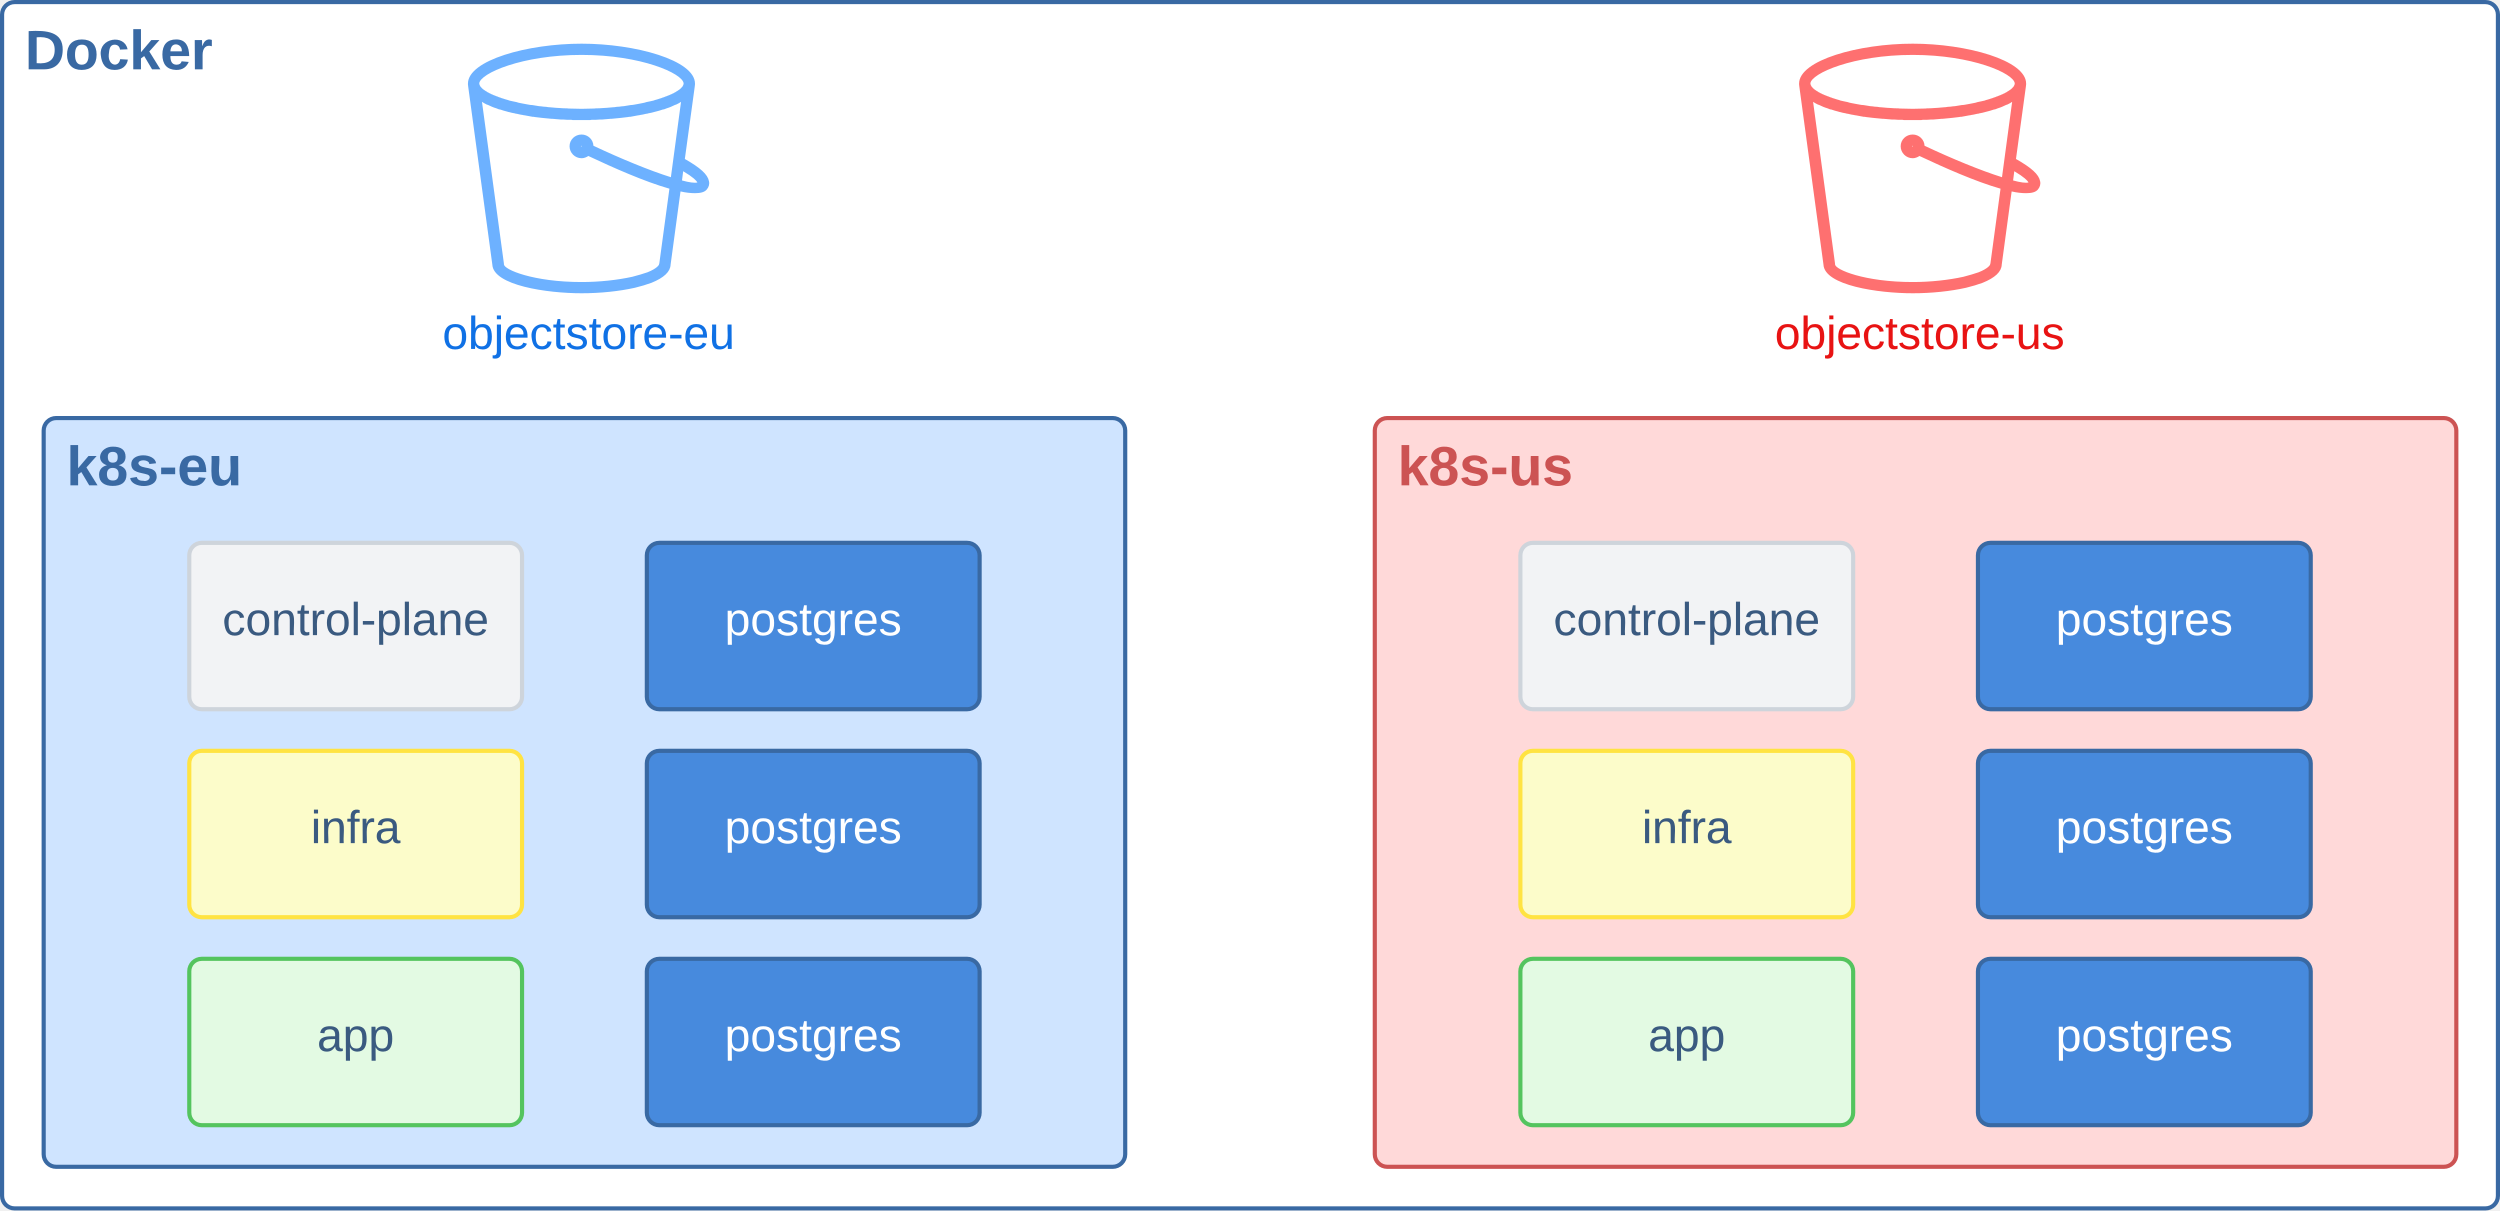
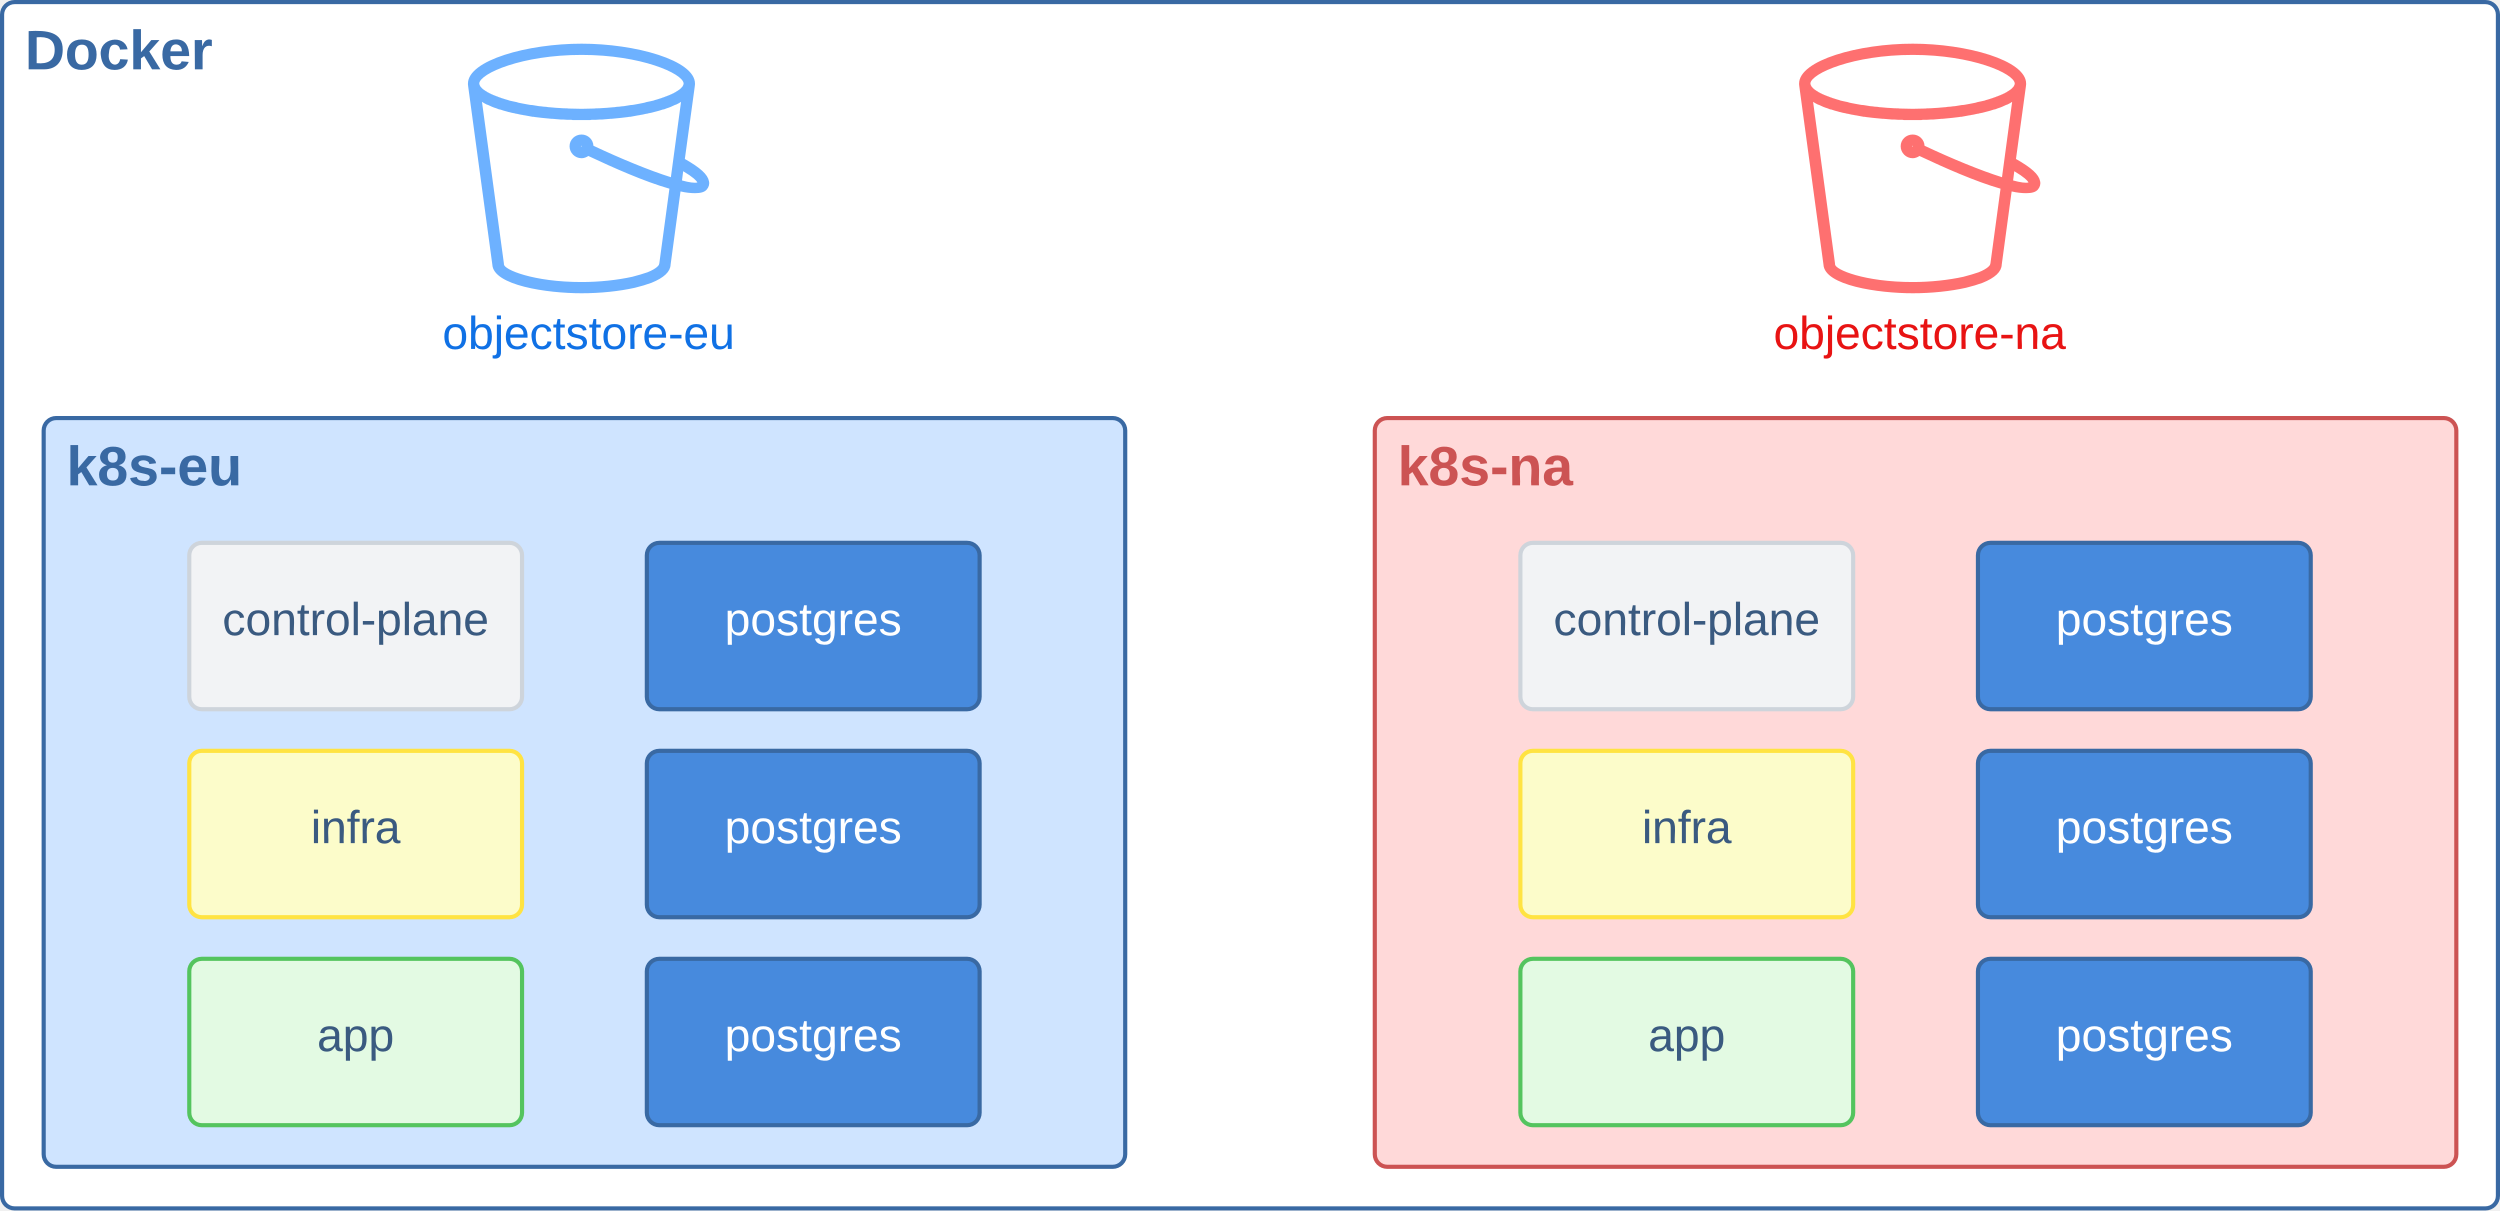
<svg xmlns="http://www.w3.org/2000/svg" xmlns:ns1="lucid" xmlns:xlink="http://www.w3.org/1999/xlink" width="1202" height="582">
  <g transform="translate(-119 -179)" ns1:page-tab-id="0_0">
    <path d="M120 186a6 6 0 0 1 6-6h1188a6 6 0 0 1 6 6v568a6 6 0 0 1-6 6H126a6 6 0 0 1-6-6z" stroke="#3969a3" stroke-width="2" fill="#fff" />
    <use xlink:href="#a" transform="matrix(1,0,0,1,125,185) translate(6 27.33333)" />
    <path d="M140 386a6 6 0 0 1 6-6h508a6 6 0 0 1 6 6v348a6 6 0 0 1-6 6H146a6 6 0 0 1-6-6z" stroke="#3969a3" stroke-width="2" fill="#cfe4ff" />
    <use xlink:href="#b" transform="matrix(1,0,0,1,145,385) translate(6 27.33333)" />
    <path d="M446.9 265.76l.57-4.44c4.87 2.88 6.38 4.56 6.85 5.4-1.28.36-3.95 0-7.43-.96zm-48.6-16.44c0-.12.1-.24.34-.24l-.12.48c-.12-.12-.23-.12-.23-.24zm37.7 56.4c-.13.12-.13.24-.13.36 0 .36-1.04 2.04-5.57 3.84-2.08.72-4.52 1.44-7.3 2.16-7.08 1.56-15.78 2.52-24.36 2.52-23.32 0-37.36-6-37.36-8.52v-.36l-10.55-77.76c.7.48 1.4.84 2.1 1.2.22.12.45.24.68.24.7.36 1.4.6 2.1.96.35.12.58.24.93.36.8.24 1.5.48 2.32.84.23 0 .46.12.7.12 1.04.36 2.2.72 3.24.96.34.12.7.24.92.24.93.24 1.74.48 2.67.6.34.12.8.24 1.15.24 1.04.24 1.97.48 3 .6.25.12.48.12.7.12l3.84.72c.34 0 .8 0 1.15.12l3 .36c.36 0 .83.12 1.17.12l3.72.36h.46l4.18.36h1.16c1.04.12 2.08.12 3.24.12.35 0 .82 0 1.16.12H402.8c.36-.12.82-.12 1.17-.12 1.16 0 2.2 0 3.25-.12h1.16l4.18-.36h.46l3.7-.36c.36 0 .82-.12 1.17-.12l3-.36c.36-.12.82-.12 1.17-.12l3.83-.72c.23 0 .46 0 .7-.12 1.04-.12 1.96-.36 3-.6.47 0 .82-.12 1.17-.24.93-.12 1.74-.36 2.67-.6.23-.12.58-.12.92-.24 1.05-.24 2.2-.6 3.25-.96.24 0 .48-.12.7-.12.82-.36 1.63-.6 2.33-.84.35-.12.58-.24.93-.36.7-.36 1.4-.6 2.08-.96.24 0 .47-.12.7-.24.7-.36 1.5-.72 2.1-1.2l-4.88 36.24c-9.98-3.12-24.02-8.88-37.24-15.12-.12-3-2.67-5.4-5.68-5.4-3.25 0-5.8 2.52-5.8 5.64 0 3.12 2.55 5.76 5.8 5.76 1.16 0 2.32-.48 3.24-1.08 11.95 5.64 27.15 12.36 38.98 15.72l-4.87 36zM398.63 205.4c28.53 0 48.6 8.88 49.06 13.68l-.1.6c0 .12-.13.36-.24.48-.12.24-.12.36-.24.48-.1.12-.34.36-.46.48s-.23.36-.46.48c-.12.12-.35.36-.58.48-.24.12-.47.36-.7.48-.23.12-.46.36-.8.48-.24.24-.48.36-.82.48-.24.24-.58.36-.93.48-.35.24-.7.36-1.05.48-.34.24-.8.36-1.16.48-.46.24-.8.36-1.27.48-.36.24-.82.36-1.3.48-.45.24-.92.36-1.38.48-.46.12-.93.36-1.5.48-.47.12-.94.24-1.52.48-.58.12-1.16.24-1.62.36l-1.74.36c-.58.24-1.28.36-1.86.48-.58.12-1.16.24-1.85.36-.58.12-1.28.24-1.97.36-.7.12-1.28.24-1.98.24-.7.12-1.4.24-2.2.36-.7.12-1.28.24-1.97.24-.8.12-1.62.24-2.43.24-.7.12-1.4.24-2.1.24-.9.12-1.84.12-2.77.24-.7 0-1.28.12-1.97.12-1.05.12-2.1.12-3.13.12-.58.12-1.16.12-1.86.12-1.62 0-3.36.12-5.1.12-1.86 0-3.6-.12-5.22-.12-.7 0-1.28 0-1.86-.12-1.04 0-2.1 0-3.13-.12-.7 0-1.4-.12-2.1-.12-.92-.12-1.85-.12-2.66-.24-.7 0-1.4-.12-2.1-.24-.8 0-1.6-.12-2.42-.24-.7 0-1.28-.12-1.97-.24-.82-.12-1.5-.24-2.2-.36-.7 0-1.4-.12-1.98-.24-.7-.12-1.4-.24-1.97-.36-.7-.12-1.28-.24-1.86-.36-.58-.12-1.27-.24-1.85-.48l-1.74-.36c-.47-.12-1.05-.24-1.63-.36-.58-.24-1.04-.36-1.5-.48-.6-.12-1.05-.36-1.5-.48-.48-.12-.94-.24-1.4-.48-.47-.12-.93-.24-1.28-.48-.47-.12-.8-.24-1.28-.48-.36-.12-.82-.24-1.17-.48-.35-.12-.7-.24-1.04-.48-.24-.12-.7-.24-.94-.48-.35-.12-.58-.24-.8-.48-.36-.12-.6-.36-.82-.48-.24-.12-.47-.36-.7-.48-.23-.12-.46-.36-.58-.48-.23-.12-.35-.36-.46-.48l-.47-.48c-.1-.12-.1-.36-.23-.48-.12-.12-.23-.36-.23-.48l-.12-.6c.47-4.8 20.53-13.68 49.2-13.68zm61.24 60.72c-.58-3.24-4.17-6.48-11.6-10.68l4.76-34.8.12-1.08v-.36c0-11.28-28.77-19.2-54.52-19.2-25.87 0-54.64 7.92-54.64 19.2v.36l.12 1.08 11.6 85.56c.46 10.08 26.44 13.8 42.92 13.8 9.04 0 18.1-.96 25.63-2.64 3.02-.72 5.7-1.56 8-2.4 5.92-2.4 9.05-5.28 9.17-8.76l4.76-35.16c2.55.6 4.98.84 6.96.84 2.66 0 4.64-.48 5.68-1.8.93-1.08 1.4-2.52 1.04-3.96z" stroke="#000" stroke-opacity="0" fill="#6db1ff" />
    <use xlink:href="#c" transform="matrix(1,0,0,1,228,329) translate(103.7222 17.77778)" />
    <path d="M210 446a6 6 0 0 1 6-6h148a6 6 0 0 1 6 6v68a6 6 0 0 1-6 6H216a6 6 0 0 1-6-6z" stroke="#ced4db" stroke-width="2" fill="#f2f3f5" />
    <use xlink:href="#d" transform="matrix(1,0,0,1,215,445) translate(10.92593 39.37934)" />
    <path d="M210 546a6 6 0 0 1 6-6h148a6 6 0 0 1 6 6v68a6 6 0 0 1-6 6H216a6 6 0 0 1-6-6z" stroke="#ffe342" stroke-width="2" fill="#fcfcca" />
    <use xlink:href="#e" transform="matrix(1,0,0,1,215,545) translate(53.45679 39.37934)" />
    <path d="M210 646a6 6 0 0 1 6-6h148a6 6 0 0 1 6 6v68a6 6 0 0 1-6 6H216a6 6 0 0 1-6-6z" stroke="#54c45e" stroke-width="2" fill="#e3fae3" />
    <use xlink:href="#f" transform="matrix(1,0,0,1,215,645) translate(56.48148 39.37934)" />
    <path d="M430 446a6 6 0 0 1 6-6h148a6 6 0 0 1 6 6v68a6 6 0 0 1-6 6H436a6 6 0 0 1-6-6z" stroke="#3969a3" stroke-width="2" fill="#478add" />
    <use xlink:href="#g" transform="matrix(1,0,0,1,435,445) translate(32.43827 39.37934)" />
    <path d="M430 546a6 6 0 0 1 6-6h148a6 6 0 0 1 6 6v68a6 6 0 0 1-6 6H436a6 6 0 0 1-6-6z" stroke="#3969a3" stroke-width="2" fill="#478add" />
    <use xlink:href="#g" transform="matrix(1,0,0,1,435,545) translate(32.43827 39.37934)" />
    <path d="M430 646a6 6 0 0 1 6-6h148a6 6 0 0 1 6 6v68a6 6 0 0 1-6 6H436a6 6 0 0 1-6-6z" stroke="#3969a3" stroke-width="2" fill="#478add" />
    <use xlink:href="#g" transform="matrix(1,0,0,1,435,645) translate(32.43827 39.37934)" />
    <path d="M780 386a6 6 0 0 1 6-6h508a6 6 0 0 1 6 6v348a6 6 0 0 1-6 6H786a6 6 0 0 1-6-6z" stroke="#cc5353" stroke-width="2" fill="#ffd9d9" />
    <use xlink:href="#h" transform="matrix(1,0,0,1,785,385) translate(6 27.33333)" />
    <path d="M1086.9 265.76l.57-4.44c4.87 2.88 6.38 4.56 6.85 5.4-1.28.36-3.95 0-7.43-.96zm-48.6-16.44c0-.12.1-.24.34-.24l-.12.48c-.12-.12-.23-.12-.23-.24zm37.7 56.4c-.13.12-.13.24-.13.36 0 .36-1.04 2.04-5.57 3.84-2.08.72-4.52 1.44-7.3 2.16-7.08 1.56-15.78 2.52-24.36 2.52-23.32 0-37.36-6-37.36-8.52v-.36l-10.55-77.76c.7.48 1.4.84 2.1 1.2.22.12.45.24.68.24.7.36 1.4.6 2.1.96.35.12.58.24.93.36.8.24 1.5.48 2.32.84.23 0 .46.12.7.12 1.04.36 2.2.72 3.24.96.34.12.7.24.92.24.93.24 1.74.48 2.67.6.34.12.8.24 1.15.24 1.04.24 1.97.48 3 .6.25.12.48.12.7.12l3.84.72c.34 0 .8 0 1.15.12l3 .36c.36 0 .83.12 1.17.12l3.72.36h.46l4.18.36h1.16c1.04.12 2.08.12 3.24.12.35 0 .82 0 1.16.12H1042.8c.36-.12.82-.12 1.17-.12 1.16 0 2.2 0 3.25-.12h1.16l4.18-.36h.46l3.7-.36c.36 0 .82-.12 1.17-.12l3-.36c.36-.12.82-.12 1.17-.12l3.83-.72c.23 0 .46 0 .7-.12 1.04-.12 1.96-.36 3-.6.47 0 .82-.12 1.17-.24.93-.12 1.74-.36 2.67-.6.23-.12.58-.12.92-.24 1.05-.24 2.2-.6 3.25-.96.24 0 .48-.12.7-.12.82-.36 1.63-.6 2.33-.84.35-.12.58-.24.93-.36.7-.36 1.4-.6 2.08-.96.24 0 .47-.12.7-.24.7-.36 1.5-.72 2.1-1.2l-4.88 36.24c-9.98-3.12-24.02-8.88-37.24-15.12-.12-3-2.67-5.4-5.68-5.4-3.25 0-5.8 2.52-5.8 5.64 0 3.12 2.55 5.76 5.8 5.76 1.16 0 2.32-.48 3.24-1.08 11.95 5.64 27.15 12.36 38.98 15.72l-4.87 36zm-37.36-100.32c28.53 0 48.6 8.88 49.06 13.68l-.1.6c0 .12-.13.36-.24.48-.12.24-.12.36-.24.48-.1.12-.34.36-.46.48s-.23.36-.46.48c-.12.12-.35.36-.58.48-.24.12-.47.36-.7.48-.23.12-.46.36-.8.48-.24.24-.48.36-.82.48-.24.24-.58.36-.93.48-.35.24-.7.36-1.05.48-.34.24-.8.36-1.16.48-.46.24-.8.36-1.27.48-.36.24-.82.36-1.3.48-.45.24-.92.36-1.38.48-.46.12-.93.36-1.5.48-.47.12-.94.24-1.52.48-.58.12-1.16.24-1.62.36l-1.74.36c-.58.24-1.28.36-1.86.48-.58.12-1.16.24-1.85.36-.58.12-1.28.24-1.97.36-.7.12-1.28.24-1.98.24-.7.12-1.4.24-2.2.36-.7.12-1.28.24-1.97.24-.8.12-1.62.24-2.43.24-.7.12-1.4.24-2.1.24-.9.12-1.84.12-2.77.24-.7 0-1.28.12-1.97.12-1.05.12-2.1.12-3.13.12-.58.12-1.16.12-1.86.12-1.62 0-3.36.12-5.1.12-1.86 0-3.6-.12-5.22-.12-.7 0-1.28 0-1.86-.12-1.04 0-2.1 0-3.13-.12-.7 0-1.4-.12-2.1-.12-.92-.12-1.85-.12-2.66-.24-.7 0-1.4-.12-2.1-.24-.8 0-1.6-.12-2.42-.24-.7 0-1.28-.12-1.97-.24-.82-.12-1.5-.24-2.2-.36-.7 0-1.4-.12-1.98-.24-.7-.12-1.4-.24-1.97-.36-.7-.12-1.28-.24-1.86-.36-.58-.12-1.27-.24-1.85-.48l-1.74-.36c-.47-.12-1.05-.24-1.63-.36-.58-.24-1.04-.36-1.5-.48-.6-.12-1.05-.36-1.5-.48-.48-.12-.94-.24-1.4-.48-.47-.12-.93-.24-1.28-.48-.47-.12-.8-.24-1.28-.48-.36-.12-.82-.24-1.17-.48-.35-.12-.7-.24-1.04-.48-.24-.12-.7-.24-.94-.48-.35-.12-.58-.24-.8-.48-.36-.12-.6-.36-.82-.48-.24-.12-.47-.36-.7-.48-.23-.12-.46-.36-.58-.48-.23-.12-.35-.36-.46-.48l-.47-.48c-.1-.12-.1-.36-.23-.48-.12-.12-.23-.36-.23-.48l-.12-.6c.47-4.8 20.53-13.68 49.2-13.68zm61.24 60.72c-.58-3.24-4.17-6.48-11.6-10.68l4.76-34.8.12-1.08v-.36c0-11.28-28.77-19.2-54.52-19.2-25.87 0-54.64 7.92-54.64 19.2v.36l.12 1.08 11.6 85.56c.46 10.08 26.44 13.8 42.92 13.8 9.04 0 18.1-.96 25.63-2.64 3.02-.72 5.7-1.56 8-2.4 5.92-2.4 9.05-5.28 9.17-8.76l4.76-35.16c2.55.6 4.98.84 6.96.84 2.66 0 4.64-.48 5.68-1.8.93-1.08 1.4-2.52 1.04-3.96z" stroke="#000" stroke-opacity="0" fill="#fe7070" />
-     <use xlink:href="#i" transform="matrix(1,0,0,1,868,329) translate(104.3395 17.77778)" />
+     <use xlink:href="#i" transform="matrix(1,0,0,1,868,329) translate(103.7222 17.77778)" />
    <path d="M850 446a6 6 0 0 1 6-6h148a6 6 0 0 1 6 6v68a6 6 0 0 1-6 6H856a6 6 0 0 1-6-6z" stroke="#ced4db" stroke-width="2" fill="#f2f3f5" />
    <use xlink:href="#d" transform="matrix(1,0,0,1,855,445) translate(10.92593 39.37934)" />
    <path d="M850 546a6 6 0 0 1 6-6h148a6 6 0 0 1 6 6v68a6 6 0 0 1-6 6H856a6 6 0 0 1-6-6z" stroke="#ffe342" stroke-width="2" fill="#fcfcca" />
    <use xlink:href="#e" transform="matrix(1,0,0,1,855,545) translate(53.45679 39.37934)" />
    <path d="M850 646a6 6 0 0 1 6-6h148a6 6 0 0 1 6 6v68a6 6 0 0 1-6 6H856a6 6 0 0 1-6-6z" stroke="#54c45e" stroke-width="2" fill="#e3fae3" />
    <use xlink:href="#f" transform="matrix(1,0,0,1,855,645) translate(56.48148 39.37934)" />
    <path d="M1070 446a6 6 0 0 1 6-6h148a6 6 0 0 1 6 6v68a6 6 0 0 1-6 6h-148a6 6 0 0 1-6-6z" stroke="#3969a3" stroke-width="2" fill="#478add" />
    <use xlink:href="#g" transform="matrix(1,0,0,1,1075,445) translate(32.43827 39.37934)" />
    <path d="M1070 546a6 6 0 0 1 6-6h148a6 6 0 0 1 6 6v68a6 6 0 0 1-6 6h-148a6 6 0 0 1-6-6z" stroke="#3969a3" stroke-width="2" fill="#478add" />
    <use xlink:href="#g" transform="matrix(1,0,0,1,1075,545) translate(32.43827 39.37934)" />
    <path d="M1070 646a6 6 0 0 1 6-6h148a6 6 0 0 1 6 6v68a6 6 0 0 1-6 6h-148a6 6 0 0 1-6-6z" stroke="#3969a3" stroke-width="2" fill="#478add" />
    <use xlink:href="#g" transform="matrix(1,0,0,1,1075,645) translate(32.43827 39.37934)" />
    <defs>
      <path fill="#3969a3" d="M24-248c120-7 223 5 221 122C244-46 201 0 124 0H24v-248zM76-40c74 7 117-18 117-86 0-67-45-88-117-82v168" id="j" />
      <path fill="#3969a3" d="M110-194c64 0 96 36 96 99 0 64-35 99-97 99-61 0-95-36-95-99 0-62 34-99 96-99zm-1 164c35 0 45-28 45-65 0-40-10-65-43-65-34 0-45 26-45 65 0 36 10 65 43 65" id="k" />
      <path fill="#3969a3" d="M190-63c-7 42-38 67-86 67-59 0-84-38-90-98-12-110 154-137 174-36l-49 2c-2-19-15-32-35-32-30 0-35 28-38 64-6 74 65 87 74 30" id="l" />
      <path fill="#3969a3" d="M147 0L96-86 75-71V0H25v-261h50v150l67-79h53l-66 74L201 0h-54" id="m" />
      <path fill="#3969a3" d="M185-48c-13 30-37 53-82 52C43 2 14-33 14-96s30-98 90-98c62 0 83 45 84 108H66c0 31 8 55 39 56 18 0 30-7 34-22zm-45-69c5-46-57-63-70-21-2 6-4 13-4 21h74" id="n" />
      <path fill="#3969a3" d="M135-150c-39-12-60 13-60 57V0H25l-1-190h47c2 13-1 29 3 40 6-28 27-53 61-41v41" id="o" />
      <g id="a">
        <use transform="matrix(0.07407407,0,0,0.07407407,0,0)" xlink:href="#j" />
        <use transform="matrix(0.07407407,0,0,0.07407407,19.18519,0)" xlink:href="#k" />
        <use transform="matrix(0.07407407,0,0,0.07407407,35.40741,0)" xlink:href="#l" />
        <use transform="matrix(0.07407407,0,0,0.07407407,50.22222,0)" xlink:href="#m" />
        <use transform="matrix(0.07407407,0,0,0.07407407,65.03704,0)" xlink:href="#n" />
        <use transform="matrix(0.07407407,0,0,0.07407407,79.85185,0)" xlink:href="#o" />
      </g>
      <path fill="#3969a3" d="M138-131c27 9 52 24 51 61 0 53-36 74-89 74S11-19 11-69c0-35 22-54 51-61-78-25-46-121 38-121 51 0 83 19 83 66 0 30-18 49-45 54zm-38-16c24 0 32-13 32-36 1-23-11-34-32-34-22 0-33 12-32 34 0 22 9 36 32 36zm1 116c27 0 37-17 37-43 0-25-13-39-39-39-24 0-37 15-37 40 0 27 11 42 39 42" id="p" />
      <path fill="#3969a3" d="M137-138c1-29-70-34-71-4 15 46 118 7 119 86 1 83-164 76-172 9l43-7c4 19 20 25 44 25 33 8 57-30 24-41C81-84 22-81 20-136c-2-80 154-74 161-7" id="q" />
      <path fill="#3969a3" d="M14-72v-43h91v43H14" id="r" />
      <path fill="#3969a3" d="M85 4C-2 5 27-109 22-190h50c7 57-23 150 33 157 60-5 35-97 40-157h50l1 190h-47c-2-12 1-28-3-38-12 25-28 42-61 42" id="s" />
      <g id="b">
        <use transform="matrix(0.07407407,0,0,0.07407407,0,0)" xlink:href="#m" />
        <use transform="matrix(0.07407407,0,0,0.07407407,14.81481,0)" xlink:href="#p" />
        <use transform="matrix(0.07407407,0,0,0.07407407,29.62963,0)" xlink:href="#q" />
        <use transform="matrix(0.07407407,0,0,0.07407407,44.44444,0)" xlink:href="#r" />
        <use transform="matrix(0.07407407,0,0,0.07407407,53.25926,0)" xlink:href="#n" />
        <use transform="matrix(0.07407407,0,0,0.07407407,68.07407,0)" xlink:href="#s" />
      </g>
      <path fill="#1071e5" d="M100-194c62-1 85 37 85 99 1 63-27 99-86 99S16-35 15-95c0-66 28-99 85-99zM99-20c44 1 53-31 53-75 0-43-8-75-51-75s-53 32-53 75 10 74 51 75" id="t" />
      <path fill="#1071e5" d="M115-194c53 0 69 39 70 98 0 66-23 100-70 100C84 3 66-7 56-30L54 0H23l1-261h32v101c10-23 28-34 59-34zm-8 174c40 0 45-34 45-75 0-40-5-75-45-74-42 0-51 32-51 76 0 43 10 73 51 73" id="u" />
      <path fill="#1071e5" d="M24-231v-30h32v30H24zM-9 49c24 4 33-6 33-30v-209h32V24c2 40-23 58-65 49V49" id="v" />
      <path fill="#1071e5" d="M100-194c63 0 86 42 84 106H49c0 40 14 67 53 68 26 1 43-12 49-29l28 8c-11 28-37 45-77 45C44 4 14-33 15-96c1-61 26-98 85-98zm52 81c6-60-76-77-97-28-3 7-6 17-6 28h103" id="w" />
      <path fill="#1071e5" d="M96-169c-40 0-48 33-48 73s9 75 48 75c24 0 41-14 43-38l32 2c-6 37-31 61-74 61-59 0-76-41-82-99-10-93 101-131 147-64 4 7 5 14 7 22l-32 3c-4-21-16-35-41-35" id="x" />
      <path fill="#1071e5" d="M59-47c-2 24 18 29 38 22v24C64 9 27 4 27-40v-127H5v-23h24l9-43h21v43h35v23H59v120" id="y" />
      <path fill="#1071e5" d="M135-143c-3-34-86-38-87 0 15 53 115 12 119 90S17 21 10-45l28-5c4 36 97 45 98 0-10-56-113-15-118-90-4-57 82-63 122-42 12 7 21 19 24 35" id="z" />
      <path fill="#1071e5" d="M114-163C36-179 61-72 57 0H25l-1-190h30c1 12-1 29 2 39 6-27 23-49 58-41v29" id="A" />
      <path fill="#1071e5" d="M16-82v-28h88v28H16" id="B" />
      <path fill="#1071e5" d="M84 4C-5 8 30-112 23-190h32v120c0 31 7 50 39 49 72-2 45-101 50-169h31l1 190h-30c-1-10 1-25-2-33-11 22-28 36-60 37" id="C" />
      <g id="c">
        <use transform="matrix(0.0617284,0,0,0.0617284,0,0)" xlink:href="#t" />
        <use transform="matrix(0.0617284,0,0,0.0617284,12.34568,0)" xlink:href="#u" />
        <use transform="matrix(0.0617284,0,0,0.0617284,24.69136,0)" xlink:href="#v" />
        <use transform="matrix(0.0617284,0,0,0.0617284,29.5679,0)" xlink:href="#w" />
        <use transform="matrix(0.0617284,0,0,0.0617284,41.91358,0)" xlink:href="#x" />
        <use transform="matrix(0.0617284,0,0,0.0617284,53.02469,0)" xlink:href="#y" />
        <use transform="matrix(0.0617284,0,0,0.0617284,59.19753,0)" xlink:href="#z" />
        <use transform="matrix(0.0617284,0,0,0.0617284,70.30864,0)" xlink:href="#y" />
        <use transform="matrix(0.0617284,0,0,0.0617284,76.48148,0)" xlink:href="#t" />
        <use transform="matrix(0.0617284,0,0,0.0617284,88.82716,0)" xlink:href="#A" />
        <use transform="matrix(0.0617284,0,0,0.0617284,96.17284,0)" xlink:href="#w" />
        <use transform="matrix(0.0617284,0,0,0.0617284,108.5185,0)" xlink:href="#B" />
        <use transform="matrix(0.0617284,0,0,0.0617284,115.8642,0)" xlink:href="#w" />
        <use transform="matrix(0.0617284,0,0,0.0617284,128.2099,0)" xlink:href="#C" />
      </g>
      <path fill="#3a5a80" d="M96-169c-40 0-48 33-48 73s9 75 48 75c24 0 41-14 43-38l32 2c-6 37-31 61-74 61-59 0-76-41-82-99-10-93 101-131 147-64 4 7 5 14 7 22l-32 3c-4-21-16-35-41-35" id="D" />
      <path fill="#3a5a80" d="M100-194c62-1 85 37 85 99 1 63-27 99-86 99S16-35 15-95c0-66 28-99 85-99zM99-20c44 1 53-31 53-75 0-43-8-75-51-75s-53 32-53 75 10 74 51 75" id="E" />
      <path fill="#3a5a80" d="M117-194c89-4 53 116 60 194h-32v-121c0-31-8-49-39-48C34-167 62-67 57 0H25l-1-190h30c1 10-1 24 2 32 11-22 29-35 61-36" id="F" />
      <path fill="#3a5a80" d="M59-47c-2 24 18 29 38 22v24C64 9 27 4 27-40v-127H5v-23h24l9-43h21v43h35v23H59v120" id="G" />
      <path fill="#3a5a80" d="M114-163C36-179 61-72 57 0H25l-1-190h30c1 12-1 29 2 39 6-27 23-49 58-41v29" id="H" />
      <path fill="#3a5a80" d="M24 0v-261h32V0H24" id="I" />
      <path fill="#3a5a80" d="M16-82v-28h88v28H16" id="J" />
      <path fill="#3a5a80" d="M115-194c55 1 70 41 70 98S169 2 115 4C84 4 66-9 55-30l1 105H24l-1-265h31l2 30c10-21 28-34 59-34zm-8 174c40 0 45-34 45-75s-6-73-45-74c-42 0-51 32-51 76 0 43 10 73 51 73" id="K" />
      <path fill="#3a5a80" d="M141-36C126-15 110 5 73 4 37 3 15-17 15-53c-1-64 63-63 125-63 3-35-9-54-41-54-24 1-41 7-42 31l-33-3c5-37 33-52 76-52 45 0 72 20 72 64v82c-1 20 7 32 28 27v20c-31 9-61-2-59-35zM48-53c0 20 12 33 32 33 41-3 63-29 60-74-43 2-92-5-92 41" id="L" />
      <path fill="#3a5a80" d="M100-194c63 0 86 42 84 106H49c0 40 14 67 53 68 26 1 43-12 49-29l28 8c-11 28-37 45-77 45C44 4 14-33 15-96c1-61 26-98 85-98zm52 81c6-60-76-77-97-28-3 7-6 17-6 28h103" id="M" />
      <g id="d">
        <use transform="matrix(0.0617284,0,0,0.0617284,0,0)" xlink:href="#D" />
        <use transform="matrix(0.0617284,0,0,0.0617284,11.11111,0)" xlink:href="#E" />
        <use transform="matrix(0.0617284,0,0,0.0617284,23.45679,0)" xlink:href="#F" />
        <use transform="matrix(0.0617284,0,0,0.0617284,35.80247,0)" xlink:href="#G" />
        <use transform="matrix(0.0617284,0,0,0.0617284,41.97531,0)" xlink:href="#H" />
        <use transform="matrix(0.0617284,0,0,0.0617284,49.32099,0)" xlink:href="#E" />
        <use transform="matrix(0.0617284,0,0,0.0617284,61.66667,0)" xlink:href="#I" />
        <use transform="matrix(0.0617284,0,0,0.0617284,66.54321,0)" xlink:href="#J" />
        <use transform="matrix(0.0617284,0,0,0.0617284,73.88889,0)" xlink:href="#K" />
        <use transform="matrix(0.0617284,0,0,0.0617284,86.23457,0)" xlink:href="#I" />
        <use transform="matrix(0.0617284,0,0,0.0617284,91.11111,0)" xlink:href="#L" />
        <use transform="matrix(0.0617284,0,0,0.0617284,103.4568,0)" xlink:href="#F" />
        <use transform="matrix(0.0617284,0,0,0.0617284,115.8025,0)" xlink:href="#M" />
      </g>
      <path fill="#3a5a80" d="M24-231v-30h32v30H24zM24 0v-190h32V0H24" id="N" />
      <path fill="#3a5a80" d="M101-234c-31-9-42 10-38 44h38v23H63V0H32v-167H5v-23h27c-7-52 17-82 69-68v24" id="O" />
      <g id="e">
        <use transform="matrix(0.0617284,0,0,0.0617284,0,0)" xlink:href="#N" />
        <use transform="matrix(0.0617284,0,0,0.0617284,4.876543,0)" xlink:href="#F" />
        <use transform="matrix(0.0617284,0,0,0.0617284,17.22222,0)" xlink:href="#O" />
        <use transform="matrix(0.0617284,0,0,0.0617284,23.39506,0)" xlink:href="#H" />
        <use transform="matrix(0.0617284,0,0,0.0617284,30.74074,0)" xlink:href="#L" />
      </g>
      <g id="f">
        <use transform="matrix(0.0617284,0,0,0.0617284,0,0)" xlink:href="#L" />
        <use transform="matrix(0.0617284,0,0,0.0617284,12.34568,0)" xlink:href="#K" />
        <use transform="matrix(0.0617284,0,0,0.0617284,24.69136,0)" xlink:href="#K" />
      </g>
      <path fill="#fff" d="M115-194c55 1 70 41 70 98S169 2 115 4C84 4 66-9 55-30l1 105H24l-1-265h31l2 30c10-21 28-34 59-34zm-8 174c40 0 45-34 45-75s-6-73-45-74c-42 0-51 32-51 76 0 43 10 73 51 73" id="P" />
      <path fill="#fff" d="M100-194c62-1 85 37 85 99 1 63-27 99-86 99S16-35 15-95c0-66 28-99 85-99zM99-20c44 1 53-31 53-75 0-43-8-75-51-75s-53 32-53 75 10 74 51 75" id="Q" />
      <path fill="#fff" d="M135-143c-3-34-86-38-87 0 15 53 115 12 119 90S17 21 10-45l28-5c4 36 97 45 98 0-10-56-113-15-118-90-4-57 82-63 122-42 12 7 21 19 24 35" id="R" />
      <path fill="#fff" d="M59-47c-2 24 18 29 38 22v24C64 9 27 4 27-40v-127H5v-23h24l9-43h21v43h35v23H59v120" id="S" />
      <path fill="#fff" d="M177-190C167-65 218 103 67 71c-23-6-38-20-44-43l32-5c15 47 100 32 89-28v-30C133-14 115 1 83 1 29 1 15-40 15-95c0-56 16-97 71-98 29-1 48 16 59 35 1-10 0-23 2-32h30zM94-22c36 0 50-32 50-73 0-42-14-75-50-75-39 0-46 34-46 75s6 73 46 73" id="T" />
      <path fill="#fff" d="M114-163C36-179 61-72 57 0H25l-1-190h30c1 12-1 29 2 39 6-27 23-49 58-41v29" id="U" />
      <path fill="#fff" d="M100-194c63 0 86 42 84 106H49c0 40 14 67 53 68 26 1 43-12 49-29l28 8c-11 28-37 45-77 45C44 4 14-33 15-96c1-61 26-98 85-98zm52 81c6-60-76-77-97-28-3 7-6 17-6 28h103" id="V" />
      <g id="g">
        <use transform="matrix(0.0617284,0,0,0.0617284,0,0)" xlink:href="#P" />
        <use transform="matrix(0.0617284,0,0,0.0617284,12.34568,0)" xlink:href="#Q" />
        <use transform="matrix(0.0617284,0,0,0.0617284,24.69136,0)" xlink:href="#R" />
        <use transform="matrix(0.0617284,0,0,0.0617284,35.80247,0)" xlink:href="#S" />
        <use transform="matrix(0.0617284,0,0,0.0617284,41.97531,0)" xlink:href="#T" />
        <use transform="matrix(0.0617284,0,0,0.0617284,54.32099,0)" xlink:href="#U" />
        <use transform="matrix(0.0617284,0,0,0.0617284,61.66667,0)" xlink:href="#V" />
        <use transform="matrix(0.0617284,0,0,0.0617284,74.01235,0)" xlink:href="#R" />
      </g>
      <path fill="#cc5353" d="M147 0L96-86 75-71V0H25v-261h50v150l67-79h53l-66 74L201 0h-54" id="W" />
      <path fill="#cc5353" d="M138-131c27 9 52 24 51 61 0 53-36 74-89 74S11-19 11-69c0-35 22-54 51-61-78-25-46-121 38-121 51 0 83 19 83 66 0 30-18 49-45 54zm-38-16c24 0 32-13 32-36 1-23-11-34-32-34-22 0-33 12-32 34 0 22 9 36 32 36zm1 116c27 0 37-17 37-43 0-25-13-39-39-39-24 0-37 15-37 40 0 27 11 42 39 42" id="X" />
      <path fill="#cc5353" d="M137-138c1-29-70-34-71-4 15 46 118 7 119 86 1 83-164 76-172 9l43-7c4 19 20 25 44 25 33 8 57-30 24-41C81-84 22-81 20-136c-2-80 154-74 161-7" id="Y" />
      <path fill="#cc5353" d="M14-72v-43h91v43H14" id="Z" />
-       <path fill="#cc5353" d="M85 4C-2 5 27-109 22-190h50c7 57-23 150 33 157 60-5 35-97 40-157h50l1 190h-47c-2-12 1-28-3-38-12 25-28 42-61 42" id="aa" />
+       <path fill="#cc5353" d="M135-194c87-1 58 113 63 194h-50c-7-57 23-157-34-157-59 0-34 97-39 157H25l-1-190h47c2 12-1 28 3 38 12-26 28-41 61-42" id="aa" />
+       <path fill="#cc5353" d="M133-34C117-15 103 5 69 4 32 3 11-16 11-54c-1-60 55-63 116-61 1-26-3-47-28-47-18 1-26 9-28 27l-52-2c7-38 36-58 82-57s74 22 75 68l1 82c-1 14 12 18 25 15v27c-30 8-71 5-69-32zm-48 3c29 0 43-24 42-57-32 0-66-3-65 30 0 17 8 27 23 27" id="ab" />
      <g id="h">
        <use transform="matrix(0.07407407,0,0,0.07407407,0,0)" xlink:href="#W" />
        <use transform="matrix(0.07407407,0,0,0.07407407,14.81481,0)" xlink:href="#X" />
        <use transform="matrix(0.07407407,0,0,0.07407407,29.62963,0)" xlink:href="#Y" />
        <use transform="matrix(0.07407407,0,0,0.07407407,44.44444,0)" xlink:href="#Z" />
        <use transform="matrix(0.07407407,0,0,0.07407407,53.25926,0)" xlink:href="#aa" />
-         <use transform="matrix(0.07407407,0,0,0.07407407,69.48148,0)" xlink:href="#Y" />
+         <use transform="matrix(0.07407407,0,0,0.07407407,69.48148,0)" xlink:href="#ab" />
      </g>
-       <path fill="#e81313" d="M100-194c62-1 85 37 85 99 1 63-27 99-86 99S16-35 15-95c0-66 28-99 85-99zM99-20c44 1 53-31 53-75 0-43-8-75-51-75s-53 32-53 75 10 74 51 75" id="ab" />
-       <path fill="#e81313" d="M115-194c53 0 69 39 70 98 0 66-23 100-70 100C84 3 66-7 56-30L54 0H23l1-261h32v101c10-23 28-34 59-34zm-8 174c40 0 45-34 45-75 0-40-5-75-45-74-42 0-51 32-51 76 0 43 10 73 51 73" id="ac" />
-       <path fill="#e81313" d="M24-231v-30h32v30H24zM-9 49c24 4 33-6 33-30v-209h32V24c2 40-23 58-65 49V49" id="ad" />
-       <path fill="#e81313" d="M100-194c63 0 86 42 84 106H49c0 40 14 67 53 68 26 1 43-12 49-29l28 8c-11 28-37 45-77 45C44 4 14-33 15-96c1-61 26-98 85-98zm52 81c6-60-76-77-97-28-3 7-6 17-6 28h103" id="ae" />
-       <path fill="#e81313" d="M96-169c-40 0-48 33-48 73s9 75 48 75c24 0 41-14 43-38l32 2c-6 37-31 61-74 61-59 0-76-41-82-99-10-93 101-131 147-64 4 7 5 14 7 22l-32 3c-4-21-16-35-41-35" id="af" />
-       <path fill="#e81313" d="M59-47c-2 24 18 29 38 22v24C64 9 27 4 27-40v-127H5v-23h24l9-43h21v43h35v23H59v120" id="ag" />
-       <path fill="#e81313" d="M135-143c-3-34-86-38-87 0 15 53 115 12 119 90S17 21 10-45l28-5c4 36 97 45 98 0-10-56-113-15-118-90-4-57 82-63 122-42 12 7 21 19 24 35" id="ah" />
-       <path fill="#e81313" d="M114-163C36-179 61-72 57 0H25l-1-190h30c1 12-1 29 2 39 6-27 23-49 58-41v29" id="ai" />
-       <path fill="#e81313" d="M16-82v-28h88v28H16" id="aj" />
-       <path fill="#e81313" d="M84 4C-5 8 30-112 23-190h32v120c0 31 7 50 39 49 72-2 45-101 50-169h31l1 190h-30c-1-10 1-25-2-33-11 22-28 36-60 37" id="ak" />
+       <path fill="#e81313" d="M100-194c62-1 85 37 85 99 1 63-27 99-86 99S16-35 15-95c0-66 28-99 85-99zM99-20c44 1 53-31 53-75 0-43-8-75-51-75s-53 32-53 75 10 74 51 75" id="ac" />
+       <path fill="#e81313" d="M115-194c53 0 69 39 70 98 0 66-23 100-70 100C84 3 66-7 56-30L54 0H23l1-261h32v101c10-23 28-34 59-34zm-8 174c40 0 45-34 45-75 0-40-5-75-45-74-42 0-51 32-51 76 0 43 10 73 51 73" id="ad" />
+       <path fill="#e81313" d="M24-231v-30h32v30H24zM-9 49c24 4 33-6 33-30v-209h32V24c2 40-23 58-65 49V49" id="ae" />
+       <path fill="#e81313" d="M100-194c63 0 86 42 84 106H49c0 40 14 67 53 68 26 1 43-12 49-29l28 8c-11 28-37 45-77 45C44 4 14-33 15-96c1-61 26-98 85-98zm52 81c6-60-76-77-97-28-3 7-6 17-6 28h103" id="af" />
+       <path fill="#e81313" d="M96-169c-40 0-48 33-48 73s9 75 48 75c24 0 41-14 43-38l32 2c-6 37-31 61-74 61-59 0-76-41-82-99-10-93 101-131 147-64 4 7 5 14 7 22l-32 3c-4-21-16-35-41-35" id="ag" />
+       <path fill="#e81313" d="M59-47c-2 24 18 29 38 22v24C64 9 27 4 27-40v-127H5v-23h24l9-43h21v43h35v23H59v120" id="ah" />
+       <path fill="#e81313" d="M135-143c-3-34-86-38-87 0 15 53 115 12 119 90S17 21 10-45l28-5c4 36 97 45 98 0-10-56-113-15-118-90-4-57 82-63 122-42 12 7 21 19 24 35" id="ai" />
+       <path fill="#e81313" d="M114-163C36-179 61-72 57 0H25l-1-190h30c1 12-1 29 2 39 6-27 23-49 58-41v29" id="aj" />
+       <path fill="#e81313" d="M16-82v-28h88v28H16" id="ak" />
+       <path fill="#e81313" d="M117-194c89-4 53 116 60 194h-32v-121c0-31-8-49-39-48C34-167 62-67 57 0H25l-1-190h30c1 10-1 24 2 32 11-22 29-35 61-36" id="al" />
+       <path fill="#e81313" d="M141-36C126-15 110 5 73 4 37 3 15-17 15-53c-1-64 63-63 125-63 3-35-9-54-41-54-24 1-41 7-42 31l-33-3c5-37 33-52 76-52 45 0 72 20 72 64v82c-1 20 7 32 28 27v20c-31 9-61-2-59-35zM48-53c0 20 12 33 32 33 41-3 63-29 60-74-43 2-92-5-92 41" id="am" />
      <g id="i">
-         <use transform="matrix(0.0617284,0,0,0.0617284,0,0)" xlink:href="#ab" />
-         <use transform="matrix(0.0617284,0,0,0.0617284,12.34568,0)" xlink:href="#ac" />
-         <use transform="matrix(0.0617284,0,0,0.0617284,24.69136,0)" xlink:href="#ad" />
-         <use transform="matrix(0.0617284,0,0,0.0617284,29.5679,0)" xlink:href="#ae" />
-         <use transform="matrix(0.0617284,0,0,0.0617284,41.91358,0)" xlink:href="#af" />
-         <use transform="matrix(0.0617284,0,0,0.0617284,53.02469,0)" xlink:href="#ag" />
-         <use transform="matrix(0.0617284,0,0,0.0617284,59.19753,0)" xlink:href="#ah" />
-         <use transform="matrix(0.0617284,0,0,0.0617284,70.30864,0)" xlink:href="#ag" />
-         <use transform="matrix(0.0617284,0,0,0.0617284,76.48148,0)" xlink:href="#ab" />
-         <use transform="matrix(0.0617284,0,0,0.0617284,88.82716,0)" xlink:href="#ai" />
-         <use transform="matrix(0.0617284,0,0,0.0617284,96.17284,0)" xlink:href="#ae" />
-         <use transform="matrix(0.0617284,0,0,0.0617284,108.5185,0)" xlink:href="#aj" />
-         <use transform="matrix(0.0617284,0,0,0.0617284,115.8642,0)" xlink:href="#ak" />
-         <use transform="matrix(0.0617284,0,0,0.0617284,128.2099,0)" xlink:href="#ah" />
+         <use transform="matrix(0.0617284,0,0,0.0617284,0,0)" xlink:href="#ac" />
+         <use transform="matrix(0.0617284,0,0,0.0617284,12.34568,0)" xlink:href="#ad" />
+         <use transform="matrix(0.0617284,0,0,0.0617284,24.69136,0)" xlink:href="#ae" />
+         <use transform="matrix(0.0617284,0,0,0.0617284,29.5679,0)" xlink:href="#af" />
+         <use transform="matrix(0.0617284,0,0,0.0617284,41.91358,0)" xlink:href="#ag" />
+         <use transform="matrix(0.0617284,0,0,0.0617284,53.02469,0)" xlink:href="#ah" />
+         <use transform="matrix(0.0617284,0,0,0.0617284,59.19753,0)" xlink:href="#ai" />
+         <use transform="matrix(0.0617284,0,0,0.0617284,70.30864,0)" xlink:href="#ah" />
+         <use transform="matrix(0.0617284,0,0,0.0617284,76.48148,0)" xlink:href="#ac" />
+         <use transform="matrix(0.0617284,0,0,0.0617284,88.82716,0)" xlink:href="#aj" />
+         <use transform="matrix(0.0617284,0,0,0.0617284,96.17284,0)" xlink:href="#af" />
+         <use transform="matrix(0.0617284,0,0,0.0617284,108.5185,0)" xlink:href="#ak" />
+         <use transform="matrix(0.0617284,0,0,0.0617284,115.8642,0)" xlink:href="#al" />
+         <use transform="matrix(0.0617284,0,0,0.0617284,128.2099,0)" xlink:href="#am" />
      </g>
    </defs>
  </g>
</svg>
